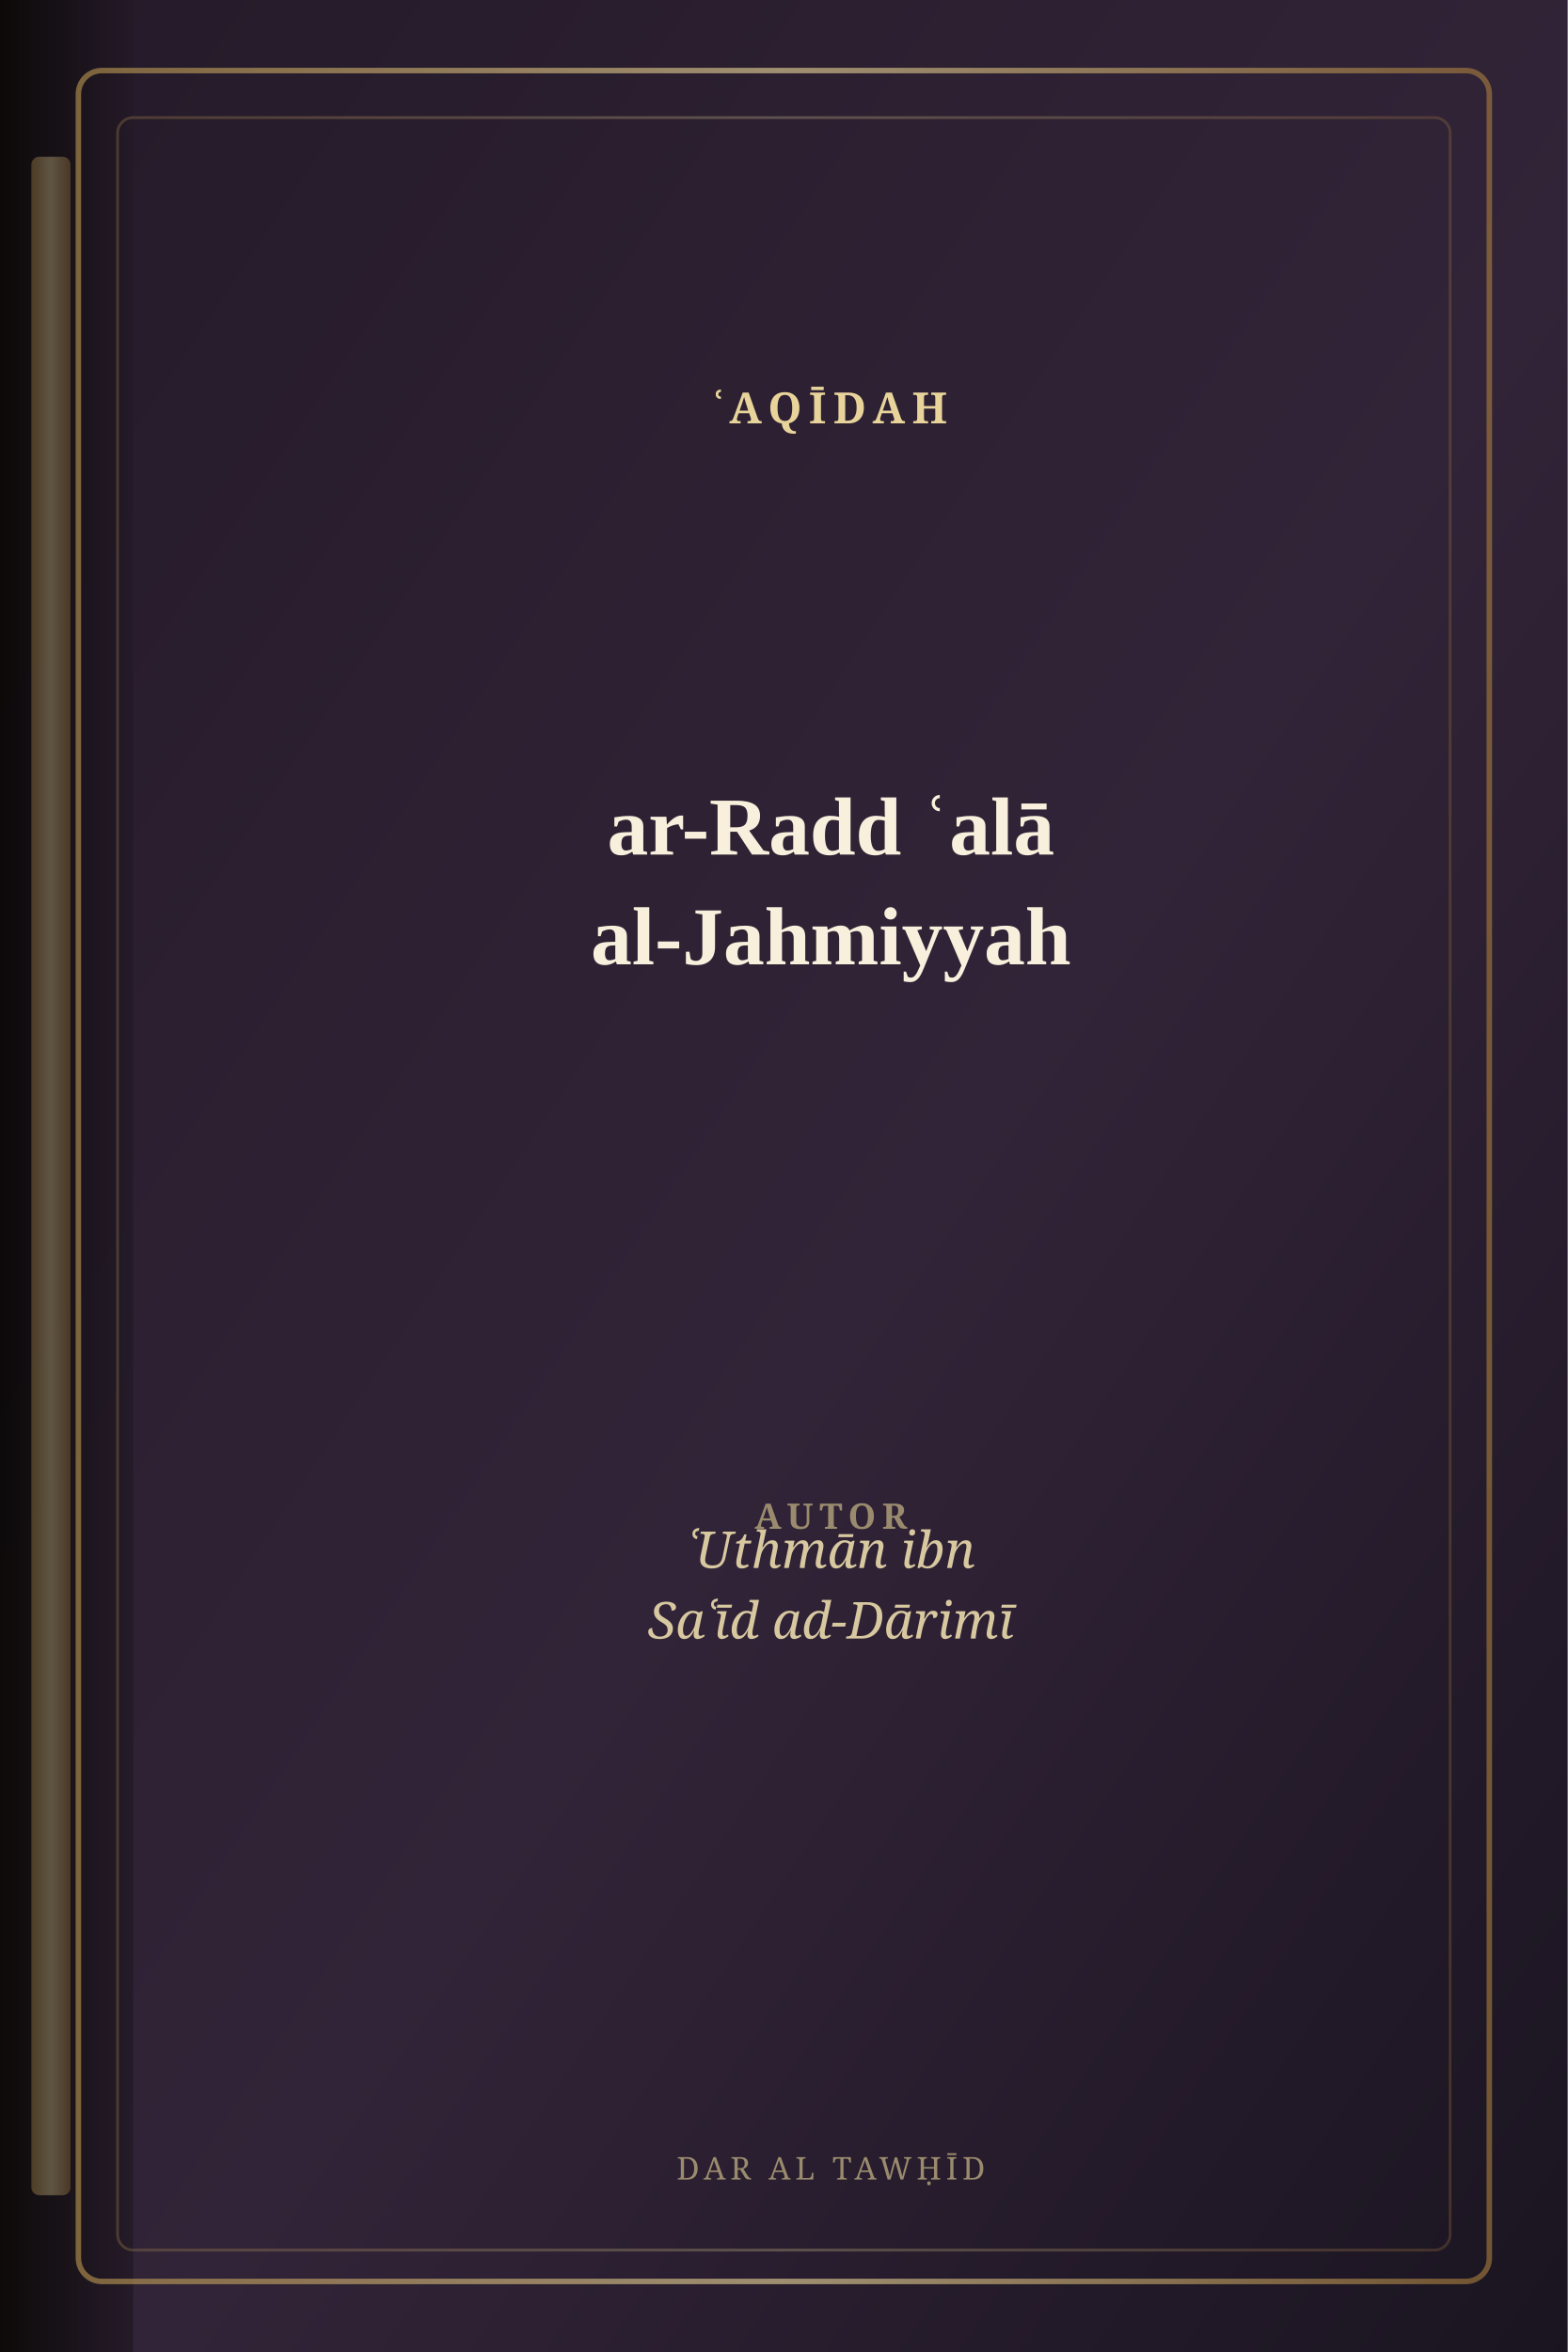
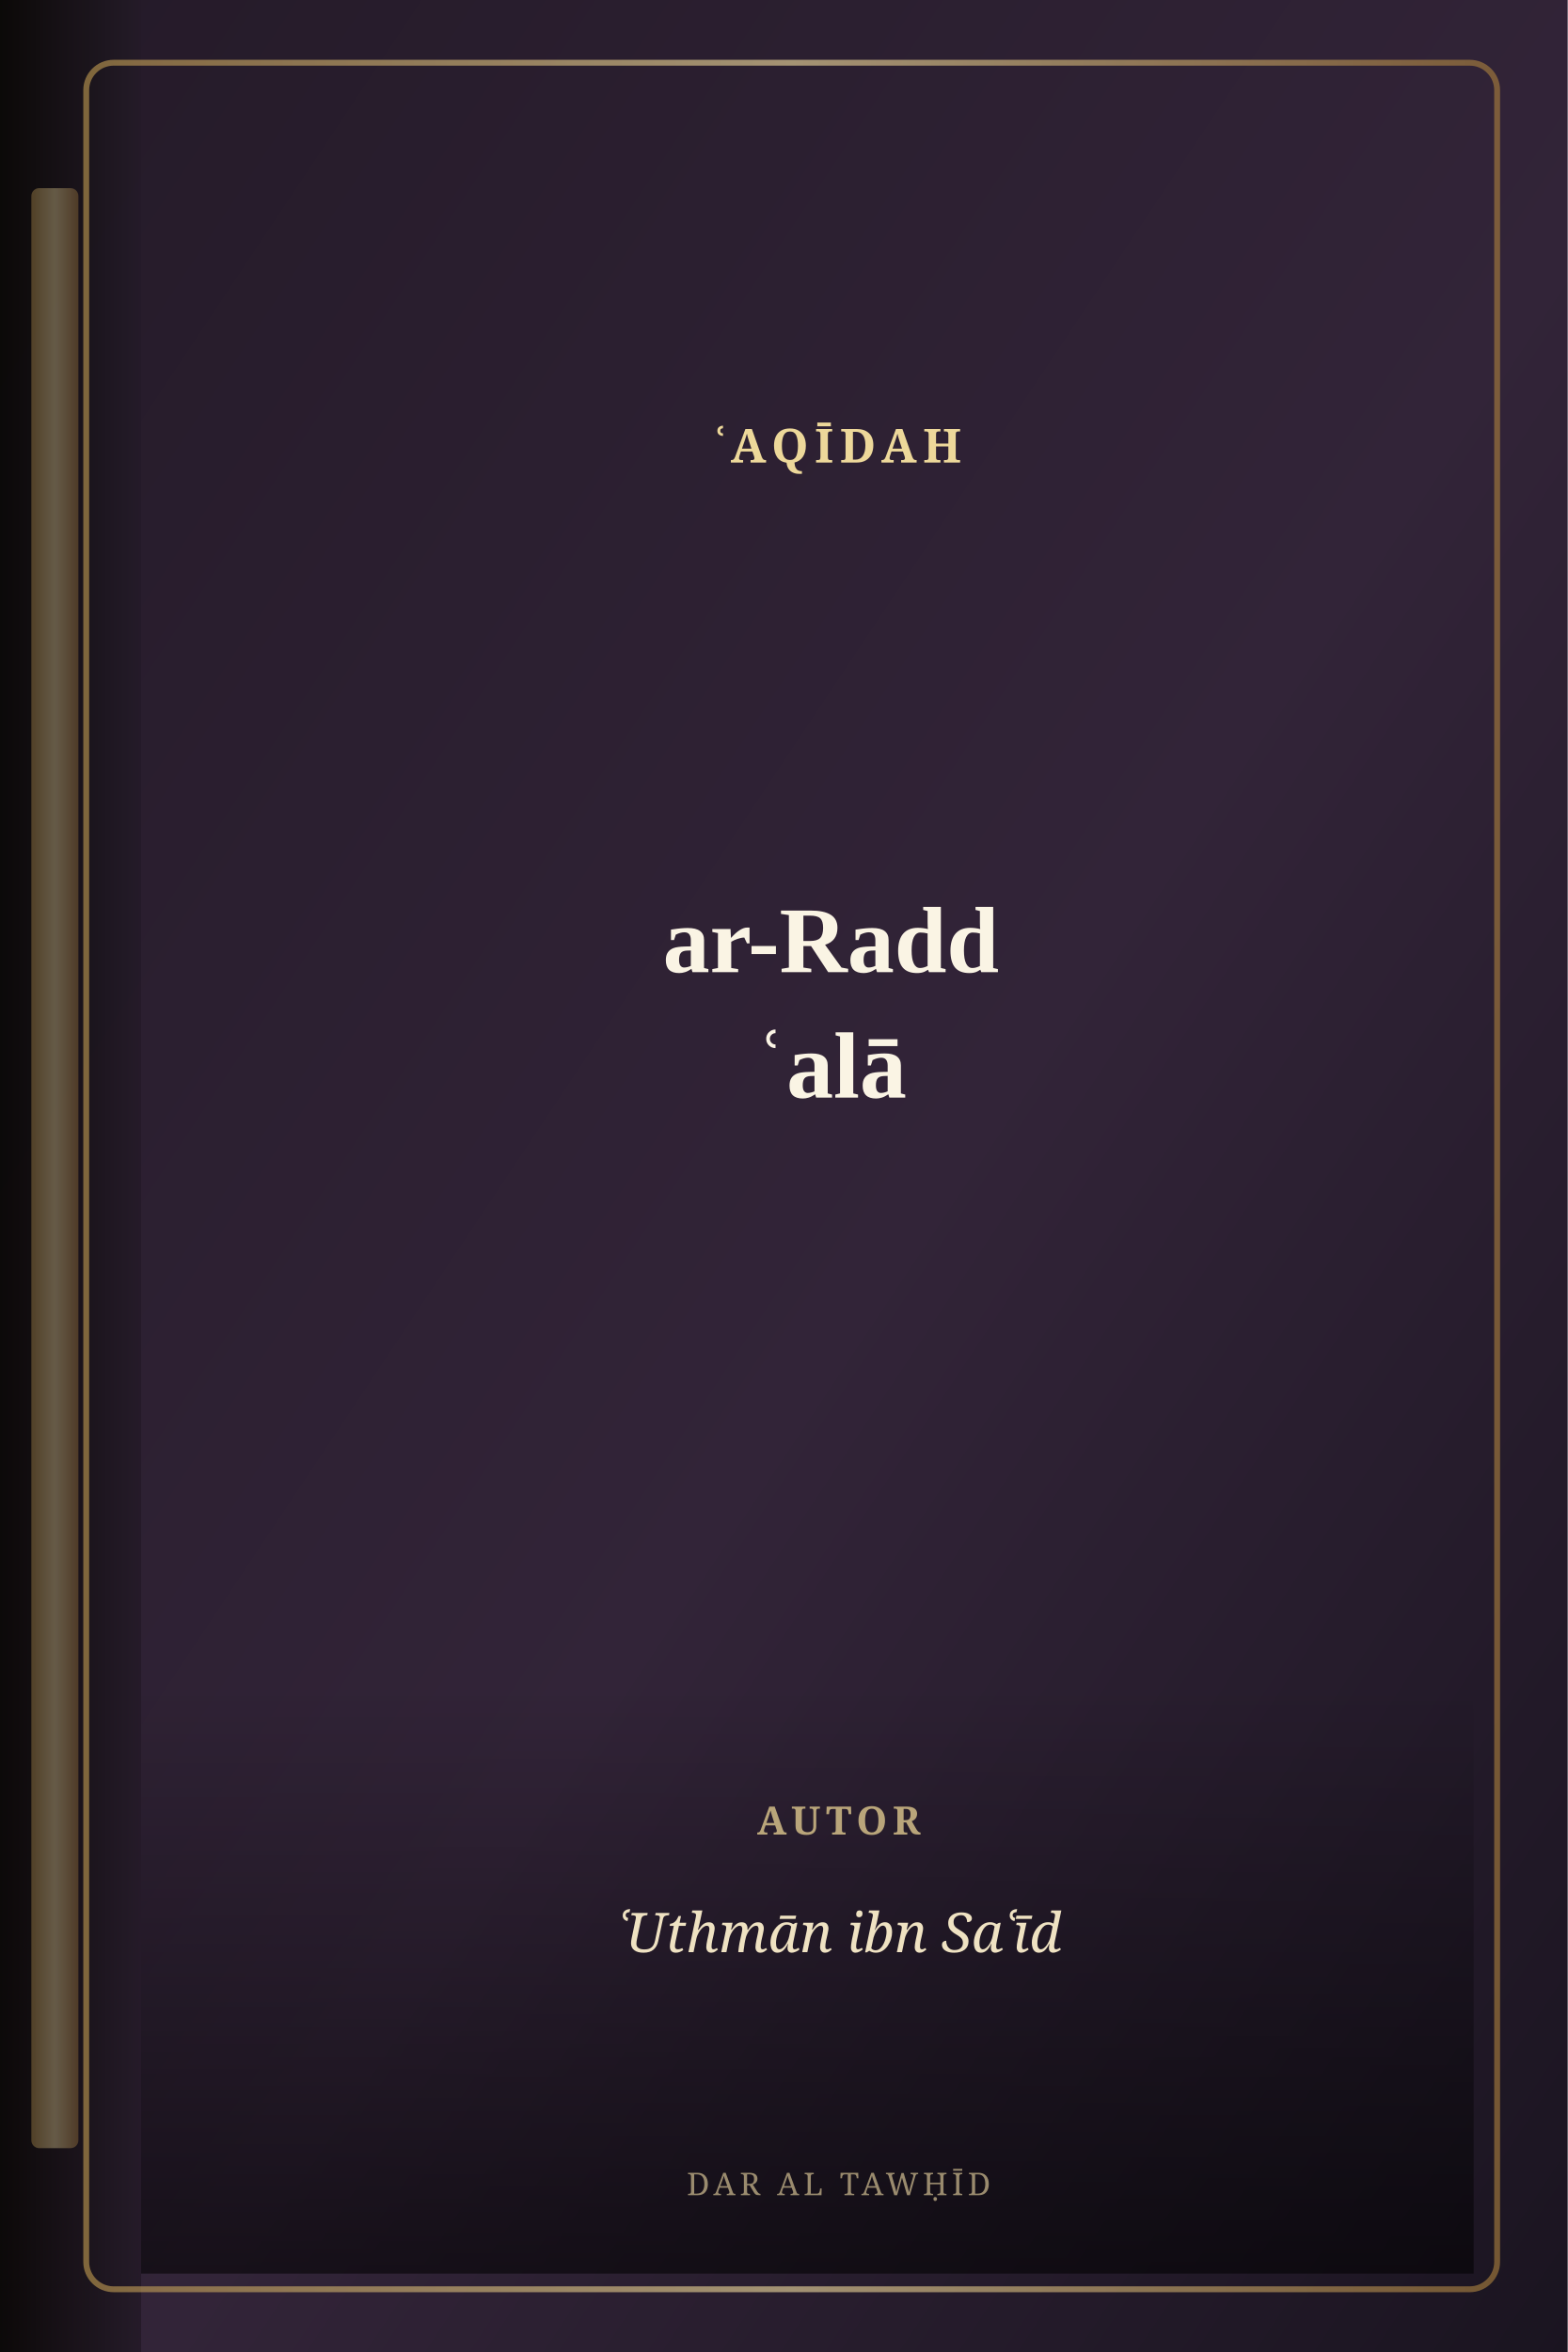
<svg xmlns="http://www.w3.org/2000/svg" viewBox="0 0 400 600" role="img" aria-label="Buchcover: ar-Radd ʿalā al-Jahmiyyah">
  <defs>
    <linearGradient id="bg" x1="0%" y1="0%" x2="100%" y2="100%">
      <stop offset="0%" stop-color="#241a28" />
      <stop offset="55%" stop-color="#322438" />
      <stop offset="100%" stop-color="#1a1420" />
    </linearGradient>
    <linearGradient id="gold" x1="0%" y1="0%" x2="100%" y2="0%">
      <stop offset="0%" stop-color="#b8944f" />
      <stop offset="50%" stop-color="#e8d49a" />
      <stop offset="100%" stop-color="#a67c3d" />
    </linearGradient>
    <linearGradient id="spine" x1="0%" y1="0%" x2="100%" y2="0%">
      <stop offset="0%" stop-color="#0a0806" />
      <stop offset="100%" stop-color="#241a28" />
    </linearGradient>
+     <linearGradient id="shade" x1="0%" y1="100%" x2="0%" y2="0%">
+       <stop offset="0%" stop-color="rgba(0,0,0,.55)" />
+       <stop offset="100%" stop-color="rgba(0,0,0,0)" />
+     </linearGradient>
  </defs>
  <rect width="400" height="600" fill="url(#bg)" />
-   <rect x="0" y="0" width="34" height="600" fill="url(#spine)" opacity="0.92" />
-   <rect x="8" y="40" width="10" height="520" rx="2" fill="url(#gold)" opacity="0.35" />
-   <rect x="20" y="18" width="360" height="564" rx="6" fill="none" stroke="url(#gold)" stroke-width="1.4" opacity="0.62" />
-   <rect x="30" y="30" width="340" height="544" rx="4" fill="none" stroke="url(#gold)" stroke-width="0.7" opacity="0.28" />
-   <text x="212" y="108" text-anchor="middle" fill="#e8d49a" font-family="Georgia,serif" font-size="11" font-weight="700" letter-spacing="1.8">ʿAQĪDAH</text>
-   <line x1="78" y1="124" x2="346" y2="124" stroke="url(#gold)" stroke-width="0.9" opacity="0.48" />
-   <text x="212" y="218" text-anchor="middle" fill="#f8f0dc" font-family="Georgia,'Times New Roman',serif" font-size="21" font-weight="700">ar-Radd ʿalā</text>
-   <text x="212" y="246" text-anchor="middle" fill="#f8f0dc" font-family="Georgia,'Times New Roman',serif" font-size="21" font-weight="700">al-Jahmiyyah</text>
-   <line x1="78" y1="372" x2="346" y2="372" stroke="url(#gold)" stroke-width="0.7" opacity="0.38" />
-   <text x="212" y="390" text-anchor="middle" fill="#9a8b6e" font-family="Georgia,serif" font-size="9" font-weight="700" letter-spacing="1.6">AUTOR</text>
-   <text x="212" y="400" text-anchor="middle" fill="#d8c8a0" font-family="Georgia,serif" font-size="13" font-style="italic">ʿUthmān ibn</text>
-   <text x="212" y="418" text-anchor="middle" fill="#d8c8a0" font-family="Georgia,serif" font-size="13" font-style="italic">Saʿīd ad-Dārimī</text>
-   <text x="212" y="556" text-anchor="middle" fill="#9a8b6e" font-family="Georgia,serif" font-size="8" letter-spacing="1.2">DAR AL TAWḤĪD</text>
+   <rect x="0" y="0" width="36" height="600" fill="url(#spine)" opacity="0.94" />
+   <rect x="8" y="48" width="12" height="500" rx="2" fill="url(#gold)" opacity="0.38" />
+   <rect x="22" y="16" width="360" height="568" rx="7" fill="none" stroke="url(#gold)" stroke-width="1.5" opacity="0.64" />
+   <text x="214" y="118" text-anchor="middle" fill="#edd89a" font-family="Georgia,serif" font-size="12" font-weight="700" letter-spacing="1.6">ʿAQĪDAH</text>
+   <line x1="72" y1="136" x2="356" y2="136" stroke="url(#gold)" stroke-width="0.9" opacity="0.5" />
+   <text x="212" y="248" text-anchor="middle" fill="#faf4e4" font-family="Georgia,'Times New Roman',serif" font-size="24" font-weight="700">ar-Radd</text>
+   <text x="212" y="280" text-anchor="middle" fill="#faf4e4" font-family="Georgia,'Times New Roman',serif" font-size="24" font-weight="700">ʿalā</text>
+   <rect x="36" y="430" width="340" height="150" fill="url(#shade)" />
+   <text x="214" y="468" text-anchor="middle" fill="#b9a57a" font-family="Georgia,serif" font-size="10" font-weight="700" letter-spacing="1.4">AUTOR</text>
+   <text x="214" y="498" text-anchor="middle" fill="#efe2c2" font-family="Georgia,serif" font-size="14" font-style="italic">ʿUthmān ibn Saʿīd</text>
+   <text x="214" y="560" text-anchor="middle" fill="#9a8b6e" font-family="Georgia,serif" font-size="8" letter-spacing="1.1">DAR AL TAWḤĪD</text>
</svg>
